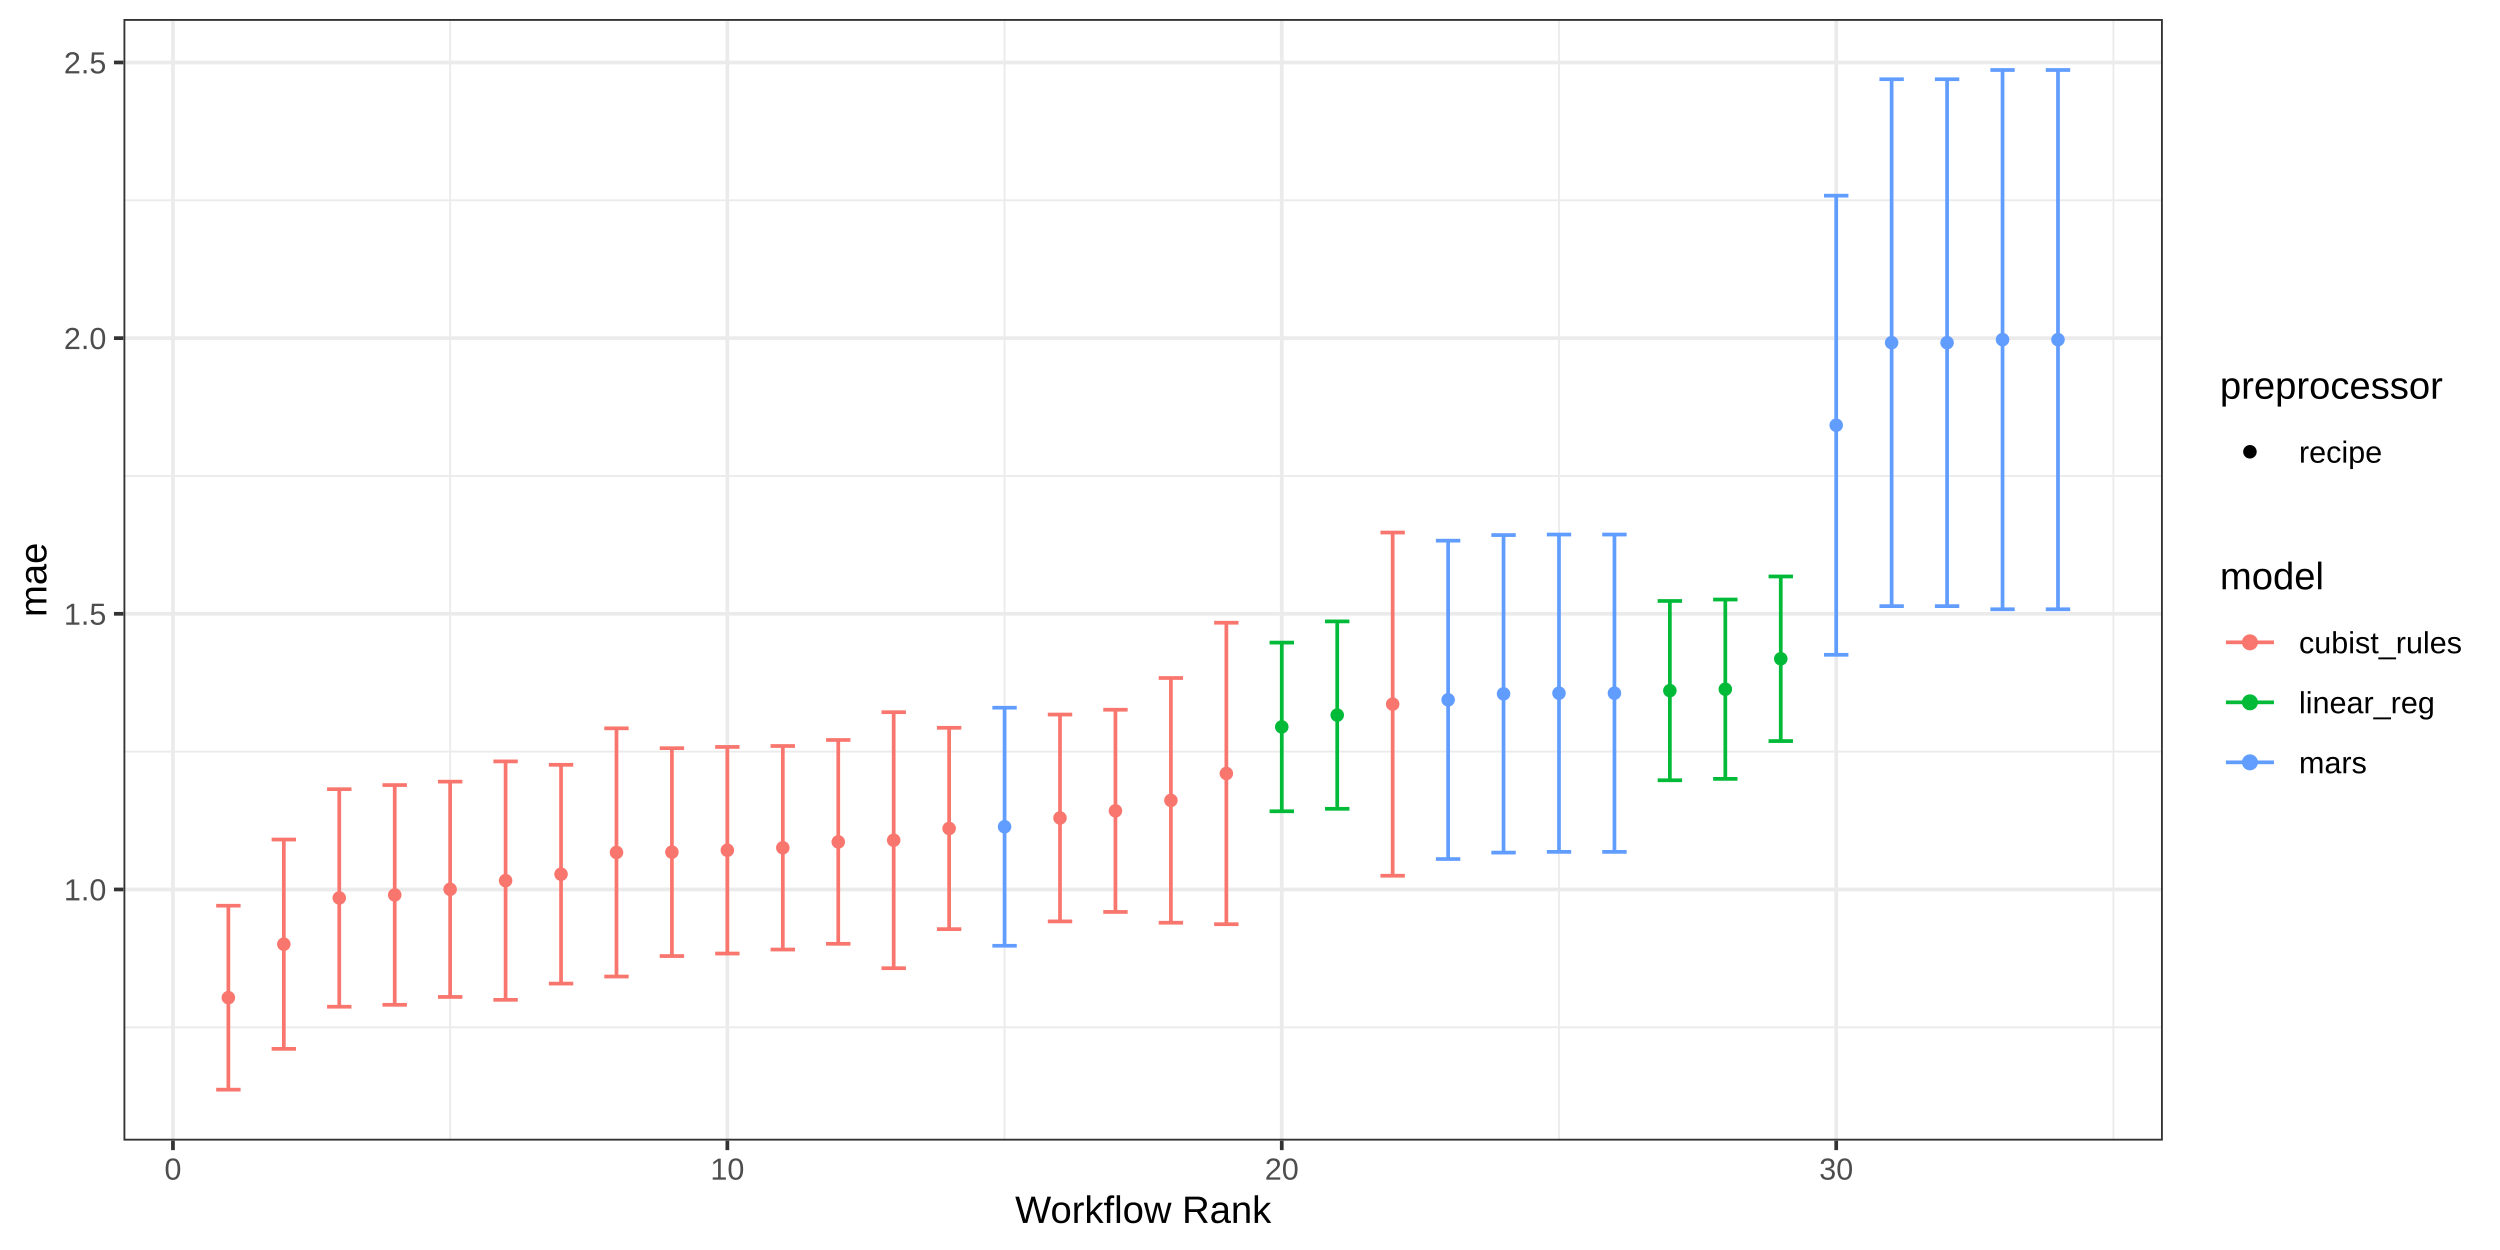
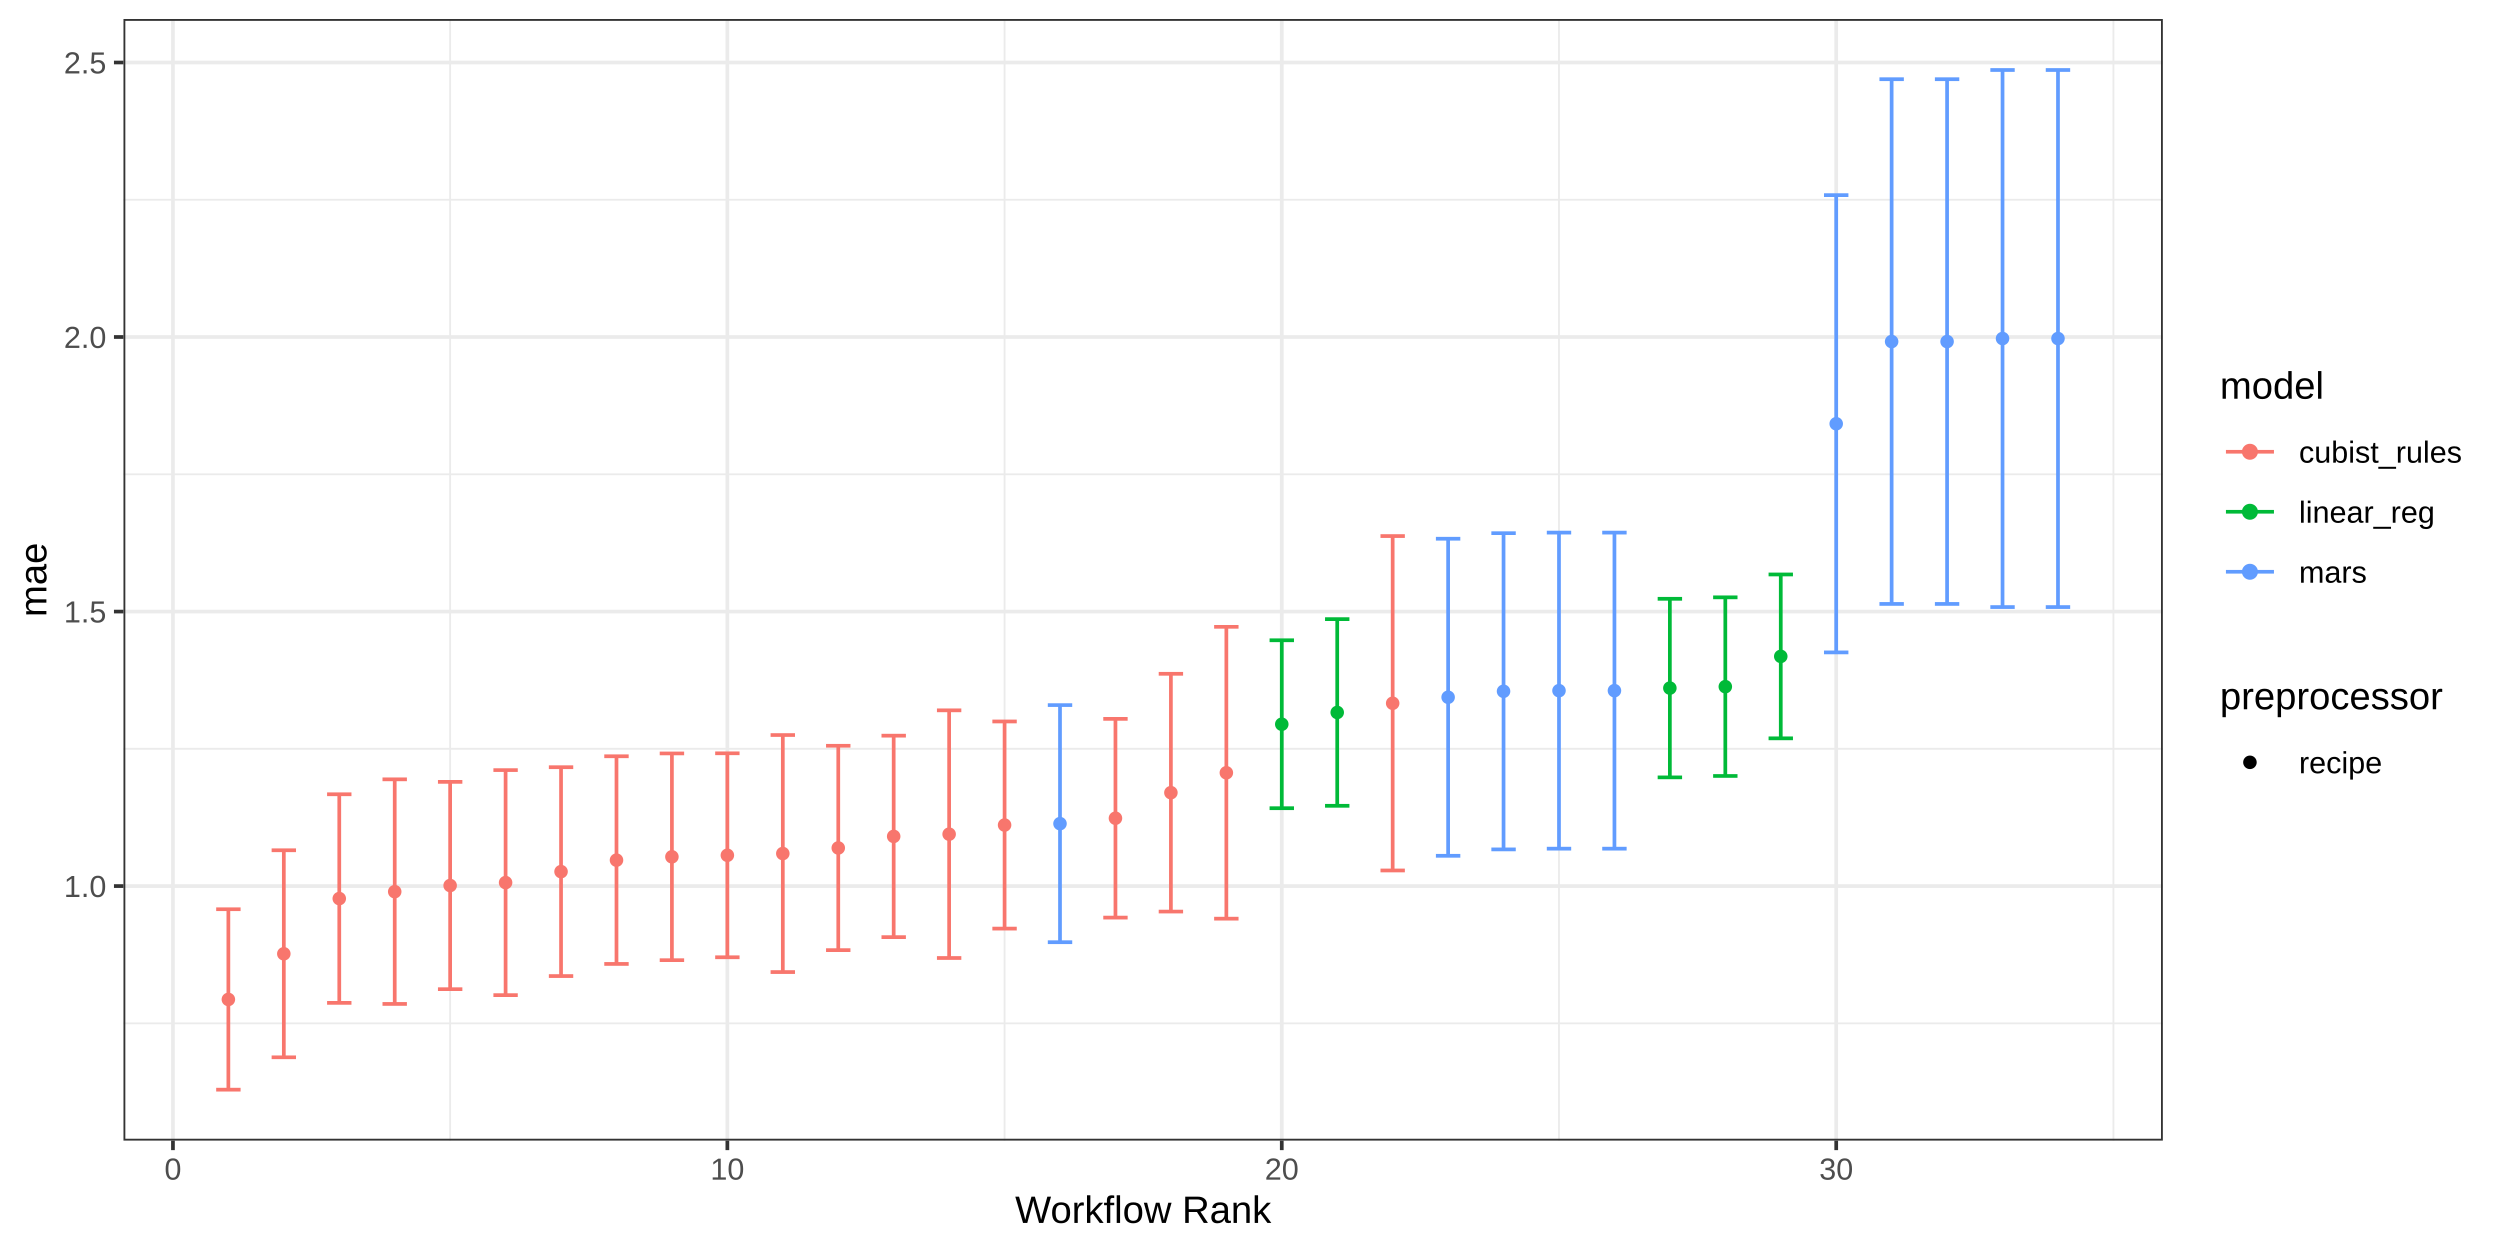
<svg xmlns="http://www.w3.org/2000/svg" width="720.00pt" height="360.00pt" viewBox="0 0 720.00 360.00">
  <g class="svglite">
    <defs>
      <style type="text/css">
    .svglite line, .svglite polyline, .svglite polygon, .svglite path, .svglite rect, .svglite circle {
      fill: none;
      stroke: #000000;
      stroke-linecap: round;
      stroke-linejoin: round;
      stroke-miterlimit: 10.00;
    }
    .svglite text {
      white-space: pre;
    }
    .svglite g.glyphgroup path {
      fill: inherit;
      stroke: none;
    }
  </style>
    </defs>
    <rect width="100%" height="100%" style="stroke: none; fill: #FFFFFF;" />
    <defs>
      <clipPath id="cpMC4wMHw3MjAuMDB8MC4wMHwzNjAuMDA=">
        <rect x="0.00" y="0.00" width="720.00" height="360.00" />
      </clipPath>
    </defs>
    <g clip-path="url(#cpMC4wMHw3MjAuMDB8MC4wMHwzNjAuMDA=)">
      <rect x="-0" y="0.00" width="720.00" height="360.00" style="stroke-width: 1.07; stroke: #FFFFFF; fill: #FFFFFF;" />
    </g>
    <defs>
      <clipPath id="cpMzUuNTZ8NjIyLjkxfDUuNDh8MzI4LjUw">
        <rect x="35.56" y="5.48" width="587.34" height="323.02" />
      </clipPath>
    </defs>
    <g clip-path="url(#cpMzUuNTZ8NjIyLjkxfDUuNDh8MzI4LjUw)">
      <rect x="35.56" y="5.48" width="587.34" height="323.02" style="stroke-width: 1.07; stroke: none; fill: #FFFFFF;" />
-       <polyline points="35.56,295.85 622.91,295.85 " style="stroke-width: 0.53; stroke: #EBEBEB; stroke-linecap: butt;" />
-       <polyline points="35.56,216.46 622.91,216.46 " style="stroke-width: 0.53; stroke: #EBEBEB; stroke-linecap: butt;" />
-       <polyline points="35.56,137.07 622.91,137.07 " style="stroke-width: 0.53; stroke: #EBEBEB; stroke-linecap: butt;" />
-       <polyline points="35.56,57.68 622.91,57.68 " style="stroke-width: 0.53; stroke: #EBEBEB; stroke-linecap: butt;" />
+       <polyline points="35.56,294.73 622.91,294.73 " style="stroke-width: 0.53; stroke: #EBEBEB; stroke-linecap: butt;" />
+       <polyline points="35.56,215.66 622.91,215.66 " style="stroke-width: 0.53; stroke: #EBEBEB; stroke-linecap: butt;" />
+       <polyline points="35.56,136.60 622.91,136.60 " style="stroke-width: 0.53; stroke: #EBEBEB; stroke-linecap: butt;" />
+       <polyline points="35.56,57.53 622.91,57.53 " style="stroke-width: 0.53; stroke: #EBEBEB; stroke-linecap: butt;" />
      <polyline points="129.64,328.50 129.64,5.48 " style="stroke-width: 0.53; stroke: #EBEBEB; stroke-linecap: butt;" />
      <polyline points="289.32,328.50 289.32,5.48 " style="stroke-width: 0.53; stroke: #EBEBEB; stroke-linecap: butt;" />
      <polyline points="448.99,328.50 448.99,5.48 " style="stroke-width: 0.53; stroke: #EBEBEB; stroke-linecap: butt;" />
      <polyline points="608.66,328.50 608.66,5.48 " style="stroke-width: 0.53; stroke: #EBEBEB; stroke-linecap: butt;" />
-       <polyline points="35.56,256.16 622.91,256.16 " style="stroke-width: 1.07; stroke: #EBEBEB; stroke-linecap: butt;" />
-       <polyline points="35.56,176.77 622.91,176.77 " style="stroke-width: 1.07; stroke: #EBEBEB; stroke-linecap: butt;" />
-       <polyline points="35.56,97.38 622.91,97.38 " style="stroke-width: 1.07; stroke: #EBEBEB; stroke-linecap: butt;" />
-       <polyline points="35.56,17.99 622.91,17.99 " style="stroke-width: 1.07; stroke: #EBEBEB; stroke-linecap: butt;" />
+       <polyline points="35.56,255.19 622.91,255.19 " style="stroke-width: 1.07; stroke: #EBEBEB; stroke-linecap: butt;" />
+       <polyline points="35.56,176.13 622.91,176.13 " style="stroke-width: 1.07; stroke: #EBEBEB; stroke-linecap: butt;" />
+       <polyline points="35.56,97.06 622.91,97.06 " style="stroke-width: 1.07; stroke: #EBEBEB; stroke-linecap: butt;" />
+       <polyline points="35.56,18.00 622.91,18.00 " style="stroke-width: 1.07; stroke: #EBEBEB; stroke-linecap: butt;" />
      <polyline points="49.81,328.50 49.81,5.48 " style="stroke-width: 1.07; stroke: #EBEBEB; stroke-linecap: butt;" />
      <polyline points="209.48,328.50 209.48,5.48 " style="stroke-width: 1.07; stroke: #EBEBEB; stroke-linecap: butt;" />
      <polyline points="369.15,328.50 369.15,5.48 " style="stroke-width: 1.07; stroke: #EBEBEB; stroke-linecap: butt;" />
      <polyline points="528.83,328.50 528.83,5.48 " style="stroke-width: 1.07; stroke: #EBEBEB; stroke-linecap: butt;" />
-       <circle cx="65.77" cy="287.33" r="1.95" style="stroke-width: 0.71; stroke: none; fill: #F8766D;" />
-       <circle cx="81.74" cy="271.93" r="1.95" style="stroke-width: 0.71; stroke: none; fill: #F8766D;" />
-       <circle cx="97.71" cy="258.61" r="1.95" style="stroke-width: 0.71; stroke: none; fill: #F8766D;" />
-       <circle cx="113.68" cy="257.74" r="1.95" style="stroke-width: 0.71; stroke: none; fill: #F8766D;" />
-       <circle cx="129.64" cy="256.12" r="1.95" style="stroke-width: 0.71; stroke: none; fill: #F8766D;" />
-       <circle cx="145.61" cy="253.62" r="1.95" style="stroke-width: 0.71; stroke: none; fill: #F8766D;" />
-       <circle cx="161.58" cy="251.77" r="1.95" style="stroke-width: 0.71; stroke: none; fill: #F8766D;" />
-       <circle cx="177.55" cy="245.50" r="1.95" style="stroke-width: 0.71; stroke: none; fill: #F8766D;" />
-       <circle cx="193.51" cy="245.41" r="1.95" style="stroke-width: 0.71; stroke: none; fill: #F8766D;" />
-       <circle cx="209.48" cy="244.87" r="1.95" style="stroke-width: 0.71; stroke: none; fill: #F8766D;" />
-       <circle cx="225.45" cy="244.16" r="1.95" style="stroke-width: 0.71; stroke: none; fill: #F8766D;" />
-       <circle cx="241.42" cy="242.47" r="1.95" style="stroke-width: 0.71; stroke: none; fill: #F8766D;" />
-       <circle cx="257.38" cy="241.98" r="1.95" style="stroke-width: 0.71; stroke: none; fill: #F8766D;" />
-       <circle cx="273.35" cy="238.60" r="1.95" style="stroke-width: 0.71; stroke: none; fill: #F8766D;" />
-       <circle cx="289.32" cy="238.10" r="1.95" style="stroke-width: 0.71; stroke: none; fill: #619CFF;" />
-       <circle cx="305.28" cy="235.57" r="1.95" style="stroke-width: 0.71; stroke: none; fill: #F8766D;" />
-       <circle cx="321.25" cy="233.52" r="1.95" style="stroke-width: 0.71; stroke: none; fill: #F8766D;" />
-       <circle cx="337.22" cy="230.51" r="1.95" style="stroke-width: 0.71; stroke: none; fill: #F8766D;" />
-       <circle cx="353.19" cy="222.76" r="1.95" style="stroke-width: 0.71; stroke: none; fill: #F8766D;" />
-       <circle cx="369.15" cy="209.35" r="1.95" style="stroke-width: 0.71; stroke: none; fill: #00BA38;" />
-       <circle cx="385.12" cy="205.95" r="1.95" style="stroke-width: 0.71; stroke: none; fill: #00BA38;" />
-       <circle cx="401.09" cy="202.79" r="1.95" style="stroke-width: 0.71; stroke: none; fill: #F8766D;" />
-       <circle cx="417.06" cy="201.55" r="1.95" style="stroke-width: 0.71; stroke: none; fill: #619CFF;" />
-       <circle cx="433.02" cy="199.83" r="1.95" style="stroke-width: 0.71; stroke: none; fill: #619CFF;" />
-       <circle cx="448.99" cy="199.64" r="1.95" style="stroke-width: 0.71; stroke: none; fill: #619CFF;" />
-       <circle cx="464.96" cy="199.64" r="1.95" style="stroke-width: 0.71; stroke: none; fill: #619CFF;" />
-       <circle cx="480.92" cy="198.90" r="1.95" style="stroke-width: 0.71; stroke: none; fill: #00BA38;" />
-       <circle cx="496.89" cy="198.49" r="1.95" style="stroke-width: 0.71; stroke: none; fill: #00BA38;" />
-       <circle cx="512.86" cy="189.73" r="1.95" style="stroke-width: 0.71; stroke: none; fill: #00BA38;" />
-       <circle cx="528.83" cy="122.46" r="1.95" style="stroke-width: 0.71; stroke: none; fill: #619CFF;" />
-       <circle cx="544.79" cy="98.69" r="1.95" style="stroke-width: 0.71; stroke: none; fill: #619CFF;" />
-       <circle cx="560.76" cy="98.69" r="1.95" style="stroke-width: 0.71; stroke: none; fill: #619CFF;" />
-       <circle cx="576.73" cy="97.82" r="1.95" style="stroke-width: 0.71; stroke: none; fill: #619CFF;" />
-       <circle cx="592.70" cy="97.82" r="1.95" style="stroke-width: 0.71; stroke: none; fill: #619CFF;" />
-       <polyline points="62.26,260.84 69.29,260.84 " style="stroke-width: 1.07; stroke: #F8766D; stroke-linecap: butt;" />
-       <polyline points="65.77,260.84 65.77,313.82 " style="stroke-width: 1.07; stroke: #F8766D; stroke-linecap: butt;" />
+       <circle cx="65.77" cy="287.84" r="1.95" style="stroke-width: 0.71; stroke: none; fill: #F8766D;" />
+       <circle cx="81.74" cy="274.69" r="1.95" style="stroke-width: 0.71; stroke: none; fill: #F8766D;" />
+       <circle cx="97.71" cy="258.79" r="1.95" style="stroke-width: 0.71; stroke: none; fill: #F8766D;" />
+       <circle cx="113.68" cy="256.80" r="1.95" style="stroke-width: 0.71; stroke: none; fill: #F8766D;" />
+       <circle cx="129.64" cy="255.03" r="1.95" style="stroke-width: 0.71; stroke: none; fill: #F8766D;" />
+       <circle cx="145.61" cy="254.19" r="1.95" style="stroke-width: 0.71; stroke: none; fill: #F8766D;" />
+       <circle cx="161.58" cy="251.03" r="1.95" style="stroke-width: 0.71; stroke: none; fill: #F8766D;" />
+       <circle cx="177.55" cy="247.72" r="1.95" style="stroke-width: 0.71; stroke: none; fill: #F8766D;" />
+       <circle cx="193.51" cy="246.76" r="1.95" style="stroke-width: 0.71; stroke: none; fill: #F8766D;" />
+       <circle cx="209.48" cy="246.32" r="1.95" style="stroke-width: 0.71; stroke: none; fill: #F8766D;" />
+       <circle cx="225.45" cy="245.82" r="1.95" style="stroke-width: 0.71; stroke: none; fill: #F8766D;" />
+       <circle cx="241.42" cy="244.21" r="1.95" style="stroke-width: 0.71; stroke: none; fill: #F8766D;" />
+       <circle cx="257.38" cy="240.88" r="1.95" style="stroke-width: 0.71; stroke: none; fill: #F8766D;" />
+       <circle cx="273.35" cy="240.24" r="1.95" style="stroke-width: 0.71; stroke: none; fill: #F8766D;" />
+       <circle cx="289.32" cy="237.61" r="1.95" style="stroke-width: 0.71; stroke: none; fill: #F8766D;" />
+       <circle cx="305.28" cy="237.21" r="1.95" style="stroke-width: 0.71; stroke: none; fill: #619CFF;" />
+       <circle cx="321.25" cy="235.65" r="1.95" style="stroke-width: 0.71; stroke: none; fill: #F8766D;" />
+       <circle cx="337.22" cy="228.29" r="1.95" style="stroke-width: 0.71; stroke: none; fill: #F8766D;" />
+       <circle cx="353.19" cy="222.56" r="1.95" style="stroke-width: 0.71; stroke: none; fill: #F8766D;" />
+       <circle cx="369.15" cy="208.58" r="1.95" style="stroke-width: 0.71; stroke: none; fill: #00BA38;" />
+       <circle cx="385.12" cy="205.19" r="1.95" style="stroke-width: 0.71; stroke: none; fill: #00BA38;" />
+       <circle cx="401.09" cy="202.54" r="1.95" style="stroke-width: 0.71; stroke: none; fill: #F8766D;" />
+       <circle cx="417.06" cy="200.81" r="1.95" style="stroke-width: 0.71; stroke: none; fill: #619CFF;" />
+       <circle cx="433.02" cy="199.09" r="1.95" style="stroke-width: 0.71; stroke: none; fill: #619CFF;" />
+       <circle cx="448.99" cy="198.91" r="1.95" style="stroke-width: 0.71; stroke: none; fill: #619CFF;" />
+       <circle cx="464.96" cy="198.91" r="1.95" style="stroke-width: 0.71; stroke: none; fill: #619CFF;" />
+       <circle cx="480.92" cy="198.17" r="1.95" style="stroke-width: 0.71; stroke: none; fill: #00BA38;" />
+       <circle cx="496.89" cy="197.76" r="1.95" style="stroke-width: 0.71; stroke: none; fill: #00BA38;" />
+       <circle cx="512.86" cy="189.04" r="1.95" style="stroke-width: 0.71; stroke: none; fill: #00BA38;" />
+       <circle cx="528.83" cy="122.04" r="1.95" style="stroke-width: 0.71; stroke: none; fill: #619CFF;" />
+       <circle cx="544.79" cy="98.37" r="1.95" style="stroke-width: 0.71; stroke: none; fill: #619CFF;" />
+       <circle cx="560.76" cy="98.37" r="1.95" style="stroke-width: 0.71; stroke: none; fill: #619CFF;" />
+       <circle cx="576.73" cy="97.50" r="1.95" style="stroke-width: 0.71; stroke: none; fill: #619CFF;" />
+       <circle cx="592.70" cy="97.50" r="1.95" style="stroke-width: 0.71; stroke: none; fill: #619CFF;" />
+       <polyline points="62.26,261.86 69.29,261.86 " style="stroke-width: 1.07; stroke: #F8766D; stroke-linecap: butt;" />
+       <polyline points="65.77,261.86 65.77,313.82 " style="stroke-width: 1.07; stroke: #F8766D; stroke-linecap: butt;" />
      <polyline points="62.26,313.82 69.29,313.82 " style="stroke-width: 1.07; stroke: #F8766D; stroke-linecap: butt;" />
-       <polyline points="78.23,241.79 85.25,241.79 " style="stroke-width: 1.07; stroke: #F8766D; stroke-linecap: butt;" />
-       <polyline points="81.74,241.79 81.74,302.07 " style="stroke-width: 1.07; stroke: #F8766D; stroke-linecap: butt;" />
-       <polyline points="78.23,302.07 85.25,302.07 " style="stroke-width: 1.07; stroke: #F8766D; stroke-linecap: butt;" />
-       <polyline points="94.20,227.28 101.22,227.28 " style="stroke-width: 1.07; stroke: #F8766D; stroke-linecap: butt;" />
-       <polyline points="97.71,227.28 97.71,289.94 " style="stroke-width: 1.07; stroke: #F8766D; stroke-linecap: butt;" />
-       <polyline points="94.20,289.94 101.22,289.94 " style="stroke-width: 1.07; stroke: #F8766D; stroke-linecap: butt;" />
-       <polyline points="110.16,226.10 117.19,226.10 " style="stroke-width: 1.07; stroke: #F8766D; stroke-linecap: butt;" />
-       <polyline points="113.68,226.10 113.68,289.38 " style="stroke-width: 1.07; stroke: #F8766D; stroke-linecap: butt;" />
-       <polyline points="110.16,289.38 117.19,289.38 " style="stroke-width: 1.07; stroke: #F8766D; stroke-linecap: butt;" />
-       <polyline points="126.13,225.11 133.16,225.11 " style="stroke-width: 1.07; stroke: #F8766D; stroke-linecap: butt;" />
-       <polyline points="129.64,225.11 129.64,287.12 " style="stroke-width: 1.07; stroke: #F8766D; stroke-linecap: butt;" />
-       <polyline points="126.13,287.12 133.16,287.12 " style="stroke-width: 1.07; stroke: #F8766D; stroke-linecap: butt;" />
-       <polyline points="142.10,219.29 149.12,219.29 " style="stroke-width: 1.07; stroke: #F8766D; stroke-linecap: butt;" />
-       <polyline points="145.61,219.29 145.61,287.95 " style="stroke-width: 1.07; stroke: #F8766D; stroke-linecap: butt;" />
-       <polyline points="142.10,287.95 149.12,287.95 " style="stroke-width: 1.07; stroke: #F8766D; stroke-linecap: butt;" />
-       <polyline points="158.07,220.26 165.09,220.26 " style="stroke-width: 1.07; stroke: #F8766D; stroke-linecap: butt;" />
-       <polyline points="161.58,220.26 161.58,283.28 " style="stroke-width: 1.07; stroke: #F8766D; stroke-linecap: butt;" />
-       <polyline points="158.07,283.28 165.09,283.28 " style="stroke-width: 1.07; stroke: #F8766D; stroke-linecap: butt;" />
-       <polyline points="174.03,209.76 181.06,209.76 " style="stroke-width: 1.07; stroke: #F8766D; stroke-linecap: butt;" />
-       <polyline points="177.55,209.76 177.55,281.24 " style="stroke-width: 1.07; stroke: #F8766D; stroke-linecap: butt;" />
-       <polyline points="174.03,281.24 181.06,281.24 " style="stroke-width: 1.07; stroke: #F8766D; stroke-linecap: butt;" />
-       <polyline points="190.00,215.47 197.03,215.47 " style="stroke-width: 1.07; stroke: #F8766D; stroke-linecap: butt;" />
-       <polyline points="193.51,215.47 193.51,275.35 " style="stroke-width: 1.07; stroke: #F8766D; stroke-linecap: butt;" />
-       <polyline points="190.00,275.35 197.03,275.35 " style="stroke-width: 1.07; stroke: #F8766D; stroke-linecap: butt;" />
-       <polyline points="205.97,215.12 212.99,215.12 " style="stroke-width: 1.07; stroke: #F8766D; stroke-linecap: butt;" />
-       <polyline points="209.48,215.12 209.48,274.61 " style="stroke-width: 1.07; stroke: #F8766D; stroke-linecap: butt;" />
-       <polyline points="205.97,274.61 212.99,274.61 " style="stroke-width: 1.07; stroke: #F8766D; stroke-linecap: butt;" />
-       <polyline points="221.93,214.85 228.96,214.85 " style="stroke-width: 1.07; stroke: #F8766D; stroke-linecap: butt;" />
-       <polyline points="225.45,214.85 225.45,273.47 " style="stroke-width: 1.07; stroke: #F8766D; stroke-linecap: butt;" />
-       <polyline points="221.93,273.47 228.96,273.47 " style="stroke-width: 1.07; stroke: #F8766D; stroke-linecap: butt;" />
-       <polyline points="237.90,213.11 244.93,213.11 " style="stroke-width: 1.07; stroke: #F8766D; stroke-linecap: butt;" />
-       <polyline points="241.42,213.11 241.42,271.82 " style="stroke-width: 1.07; stroke: #F8766D; stroke-linecap: butt;" />
-       <polyline points="237.90,271.82 244.93,271.82 " style="stroke-width: 1.07; stroke: #F8766D; stroke-linecap: butt;" />
-       <polyline points="253.87,205.12 260.90,205.12 " style="stroke-width: 1.07; stroke: #F8766D; stroke-linecap: butt;" />
-       <polyline points="257.38,205.12 257.38,278.84 " style="stroke-width: 1.07; stroke: #F8766D; stroke-linecap: butt;" />
-       <polyline points="253.87,278.84 260.90,278.84 " style="stroke-width: 1.07; stroke: #F8766D; stroke-linecap: butt;" />
-       <polyline points="269.84,209.60 276.86,209.60 " style="stroke-width: 1.07; stroke: #F8766D; stroke-linecap: butt;" />
-       <polyline points="273.35,209.60 273.35,267.59 " style="stroke-width: 1.07; stroke: #F8766D; stroke-linecap: butt;" />
-       <polyline points="269.84,267.59 276.86,267.59 " style="stroke-width: 1.07; stroke: #F8766D; stroke-linecap: butt;" />
-       <polyline points="285.80,203.82 292.83,203.82 " style="stroke-width: 1.07; stroke: #619CFF; stroke-linecap: butt;" />
-       <polyline points="289.32,203.82 289.32,272.38 " style="stroke-width: 1.07; stroke: #619CFF; stroke-linecap: butt;" />
-       <polyline points="285.80,272.38 292.83,272.38 " style="stroke-width: 1.07; stroke: #619CFF; stroke-linecap: butt;" />
-       <polyline points="301.77,205.78 308.80,205.78 " style="stroke-width: 1.07; stroke: #F8766D; stroke-linecap: butt;" />
-       <polyline points="305.28,205.78 305.28,265.36 " style="stroke-width: 1.07; stroke: #F8766D; stroke-linecap: butt;" />
-       <polyline points="301.77,265.36 308.80,265.36 " style="stroke-width: 1.07; stroke: #F8766D; stroke-linecap: butt;" />
-       <polyline points="317.74,204.40 324.76,204.40 " style="stroke-width: 1.07; stroke: #F8766D; stroke-linecap: butt;" />
-       <polyline points="321.25,204.40 321.25,262.63 " style="stroke-width: 1.07; stroke: #F8766D; stroke-linecap: butt;" />
-       <polyline points="317.74,262.63 324.76,262.63 " style="stroke-width: 1.07; stroke: #F8766D; stroke-linecap: butt;" />
-       <polyline points="333.71,195.27 340.73,195.27 " style="stroke-width: 1.07; stroke: #F8766D; stroke-linecap: butt;" />
-       <polyline points="337.22,195.27 337.22,265.75 " style="stroke-width: 1.07; stroke: #F8766D; stroke-linecap: butt;" />
-       <polyline points="333.71,265.75 340.73,265.75 " style="stroke-width: 1.07; stroke: #F8766D; stroke-linecap: butt;" />
-       <polyline points="349.67,179.35 356.70,179.35 " style="stroke-width: 1.07; stroke: #F8766D; stroke-linecap: butt;" />
-       <polyline points="353.19,179.35 353.19,266.17 " style="stroke-width: 1.07; stroke: #F8766D; stroke-linecap: butt;" />
-       <polyline points="349.67,266.17 356.70,266.17 " style="stroke-width: 1.07; stroke: #F8766D; stroke-linecap: butt;" />
-       <polyline points="365.64,185.07 372.67,185.07 " style="stroke-width: 1.07; stroke: #00BA38; stroke-linecap: butt;" />
-       <polyline points="369.15,185.07 369.15,233.64 " style="stroke-width: 1.07; stroke: #00BA38; stroke-linecap: butt;" />
-       <polyline points="365.64,233.64 372.67,233.64 " style="stroke-width: 1.07; stroke: #00BA38; stroke-linecap: butt;" />
-       <polyline points="381.61,178.96 388.63,178.96 " style="stroke-width: 1.07; stroke: #00BA38; stroke-linecap: butt;" />
-       <polyline points="385.12,178.96 385.12,232.94 " style="stroke-width: 1.07; stroke: #00BA38; stroke-linecap: butt;" />
-       <polyline points="381.61,232.94 388.63,232.94 " style="stroke-width: 1.07; stroke: #00BA38; stroke-linecap: butt;" />
-       <polyline points="397.58,153.37 404.60,153.37 " style="stroke-width: 1.07; stroke: #F8766D; stroke-linecap: butt;" />
-       <polyline points="401.09,153.37 401.09,252.21 " style="stroke-width: 1.07; stroke: #F8766D; stroke-linecap: butt;" />
-       <polyline points="397.58,252.21 404.60,252.21 " style="stroke-width: 1.07; stroke: #F8766D; stroke-linecap: butt;" />
-       <polyline points="413.54,155.71 420.57,155.71 " style="stroke-width: 1.07; stroke: #619CFF; stroke-linecap: butt;" />
-       <polyline points="417.06,155.71 417.06,247.40 " style="stroke-width: 1.07; stroke: #619CFF; stroke-linecap: butt;" />
-       <polyline points="413.54,247.40 420.57,247.40 " style="stroke-width: 1.07; stroke: #619CFF; stroke-linecap: butt;" />
-       <polyline points="429.51,154.10 436.54,154.10 " style="stroke-width: 1.07; stroke: #619CFF; stroke-linecap: butt;" />
-       <polyline points="433.02,154.10 433.02,245.55 " style="stroke-width: 1.07; stroke: #619CFF; stroke-linecap: butt;" />
-       <polyline points="429.51,245.55 436.54,245.55 " style="stroke-width: 1.07; stroke: #619CFF; stroke-linecap: butt;" />
-       <polyline points="445.48,153.94 452.50,153.94 " style="stroke-width: 1.07; stroke: #619CFF; stroke-linecap: butt;" />
-       <polyline points="448.99,153.94 448.99,245.34 " style="stroke-width: 1.07; stroke: #619CFF; stroke-linecap: butt;" />
-       <polyline points="445.48,245.34 452.50,245.34 " style="stroke-width: 1.07; stroke: #619CFF; stroke-linecap: butt;" />
-       <polyline points="461.44,153.94 468.47,153.94 " style="stroke-width: 1.07; stroke: #619CFF; stroke-linecap: butt;" />
-       <polyline points="464.96,153.94 464.96,245.34 " style="stroke-width: 1.07; stroke: #619CFF; stroke-linecap: butt;" />
-       <polyline points="461.44,245.34 468.47,245.34 " style="stroke-width: 1.07; stroke: #619CFF; stroke-linecap: butt;" />
-       <polyline points="477.41,173.08 484.44,173.08 " style="stroke-width: 1.07; stroke: #00BA38; stroke-linecap: butt;" />
-       <polyline points="480.92,173.08 480.92,224.72 " style="stroke-width: 1.07; stroke: #00BA38; stroke-linecap: butt;" />
-       <polyline points="477.41,224.72 484.44,224.72 " style="stroke-width: 1.07; stroke: #00BA38; stroke-linecap: butt;" />
-       <polyline points="493.38,172.66 500.40,172.66 " style="stroke-width: 1.07; stroke: #00BA38; stroke-linecap: butt;" />
-       <polyline points="496.89,172.66 496.89,224.32 " style="stroke-width: 1.07; stroke: #00BA38; stroke-linecap: butt;" />
-       <polyline points="493.38,224.32 500.40,224.32 " style="stroke-width: 1.07; stroke: #00BA38; stroke-linecap: butt;" />
-       <polyline points="509.35,166.03 516.37,166.03 " style="stroke-width: 1.07; stroke: #00BA38; stroke-linecap: butt;" />
-       <polyline points="512.86,166.03 512.86,213.43 " style="stroke-width: 1.07; stroke: #00BA38; stroke-linecap: butt;" />
-       <polyline points="509.35,213.43 516.37,213.43 " style="stroke-width: 1.07; stroke: #00BA38; stroke-linecap: butt;" />
-       <polyline points="525.31,56.35 532.34,56.35 " style="stroke-width: 1.07; stroke: #619CFF; stroke-linecap: butt;" />
-       <polyline points="528.83,56.35 528.83,188.58 " style="stroke-width: 1.07; stroke: #619CFF; stroke-linecap: butt;" />
-       <polyline points="525.31,188.58 532.34,188.58 " style="stroke-width: 1.07; stroke: #619CFF; stroke-linecap: butt;" />
-       <polyline points="541.28,22.82 548.31,22.82 " style="stroke-width: 1.07; stroke: #619CFF; stroke-linecap: butt;" />
-       <polyline points="544.79,22.82 544.79,174.56 " style="stroke-width: 1.07; stroke: #619CFF; stroke-linecap: butt;" />
-       <polyline points="541.28,174.56 548.31,174.56 " style="stroke-width: 1.07; stroke: #619CFF; stroke-linecap: butt;" />
-       <polyline points="557.25,22.82 564.27,22.82 " style="stroke-width: 1.07; stroke: #619CFF; stroke-linecap: butt;" />
-       <polyline points="560.76,22.82 560.76,174.56 " style="stroke-width: 1.07; stroke: #619CFF; stroke-linecap: butt;" />
-       <polyline points="557.25,174.56 564.27,174.56 " style="stroke-width: 1.07; stroke: #619CFF; stroke-linecap: butt;" />
+       <polyline points="78.23,244.87 85.25,244.87 " style="stroke-width: 1.07; stroke: #F8766D; stroke-linecap: butt;" />
+       <polyline points="81.74,244.87 81.74,304.50 " style="stroke-width: 1.07; stroke: #F8766D; stroke-linecap: butt;" />
+       <polyline points="78.23,304.50 85.25,304.50 " style="stroke-width: 1.07; stroke: #F8766D; stroke-linecap: butt;" />
+       <polyline points="94.20,228.75 101.22,228.75 " style="stroke-width: 1.07; stroke: #F8766D; stroke-linecap: butt;" />
+       <polyline points="97.71,228.75 97.71,288.82 " style="stroke-width: 1.07; stroke: #F8766D; stroke-linecap: butt;" />
+       <polyline points="94.20,288.82 101.22,288.82 " style="stroke-width: 1.07; stroke: #F8766D; stroke-linecap: butt;" />
+       <polyline points="110.16,224.45 117.19,224.45 " style="stroke-width: 1.07; stroke: #F8766D; stroke-linecap: butt;" />
+       <polyline points="113.68,224.45 113.68,289.14 " style="stroke-width: 1.07; stroke: #F8766D; stroke-linecap: butt;" />
+       <polyline points="110.16,289.14 117.19,289.14 " style="stroke-width: 1.07; stroke: #F8766D; stroke-linecap: butt;" />
+       <polyline points="126.13,225.18 133.16,225.18 " style="stroke-width: 1.07; stroke: #F8766D; stroke-linecap: butt;" />
+       <polyline points="129.64,225.18 129.64,284.88 " style="stroke-width: 1.07; stroke: #F8766D; stroke-linecap: butt;" />
+       <polyline points="126.13,284.88 133.16,284.88 " style="stroke-width: 1.07; stroke: #F8766D; stroke-linecap: butt;" />
+       <polyline points="142.10,221.79 149.12,221.79 " style="stroke-width: 1.07; stroke: #F8766D; stroke-linecap: butt;" />
+       <polyline points="145.61,221.79 145.61,286.60 " style="stroke-width: 1.07; stroke: #F8766D; stroke-linecap: butt;" />
+       <polyline points="142.10,286.60 149.12,286.60 " style="stroke-width: 1.07; stroke: #F8766D; stroke-linecap: butt;" />
+       <polyline points="158.07,220.96 165.09,220.96 " style="stroke-width: 1.07; stroke: #F8766D; stroke-linecap: butt;" />
+       <polyline points="161.58,220.96 161.58,281.10 " style="stroke-width: 1.07; stroke: #F8766D; stroke-linecap: butt;" />
+       <polyline points="158.07,281.10 165.09,281.10 " style="stroke-width: 1.07; stroke: #F8766D; stroke-linecap: butt;" />
+       <polyline points="174.03,217.81 181.06,217.81 " style="stroke-width: 1.07; stroke: #F8766D; stroke-linecap: butt;" />
+       <polyline points="177.55,217.81 177.55,277.62 " style="stroke-width: 1.07; stroke: #F8766D; stroke-linecap: butt;" />
+       <polyline points="174.03,277.62 181.06,277.62 " style="stroke-width: 1.07; stroke: #F8766D; stroke-linecap: butt;" />
+       <polyline points="190.00,216.99 197.03,216.99 " style="stroke-width: 1.07; stroke: #F8766D; stroke-linecap: butt;" />
+       <polyline points="193.51,216.99 193.51,276.53 " style="stroke-width: 1.07; stroke: #F8766D; stroke-linecap: butt;" />
+       <polyline points="190.00,276.53 197.03,276.53 " style="stroke-width: 1.07; stroke: #F8766D; stroke-linecap: butt;" />
+       <polyline points="205.97,216.95 212.99,216.95 " style="stroke-width: 1.07; stroke: #F8766D; stroke-linecap: butt;" />
+       <polyline points="209.48,216.95 209.48,275.69 " style="stroke-width: 1.07; stroke: #F8766D; stroke-linecap: butt;" />
+       <polyline points="205.97,275.69 212.99,275.69 " style="stroke-width: 1.07; stroke: #F8766D; stroke-linecap: butt;" />
+       <polyline points="221.93,211.69 228.96,211.69 " style="stroke-width: 1.07; stroke: #F8766D; stroke-linecap: butt;" />
+       <polyline points="225.45,211.69 225.45,279.96 " style="stroke-width: 1.07; stroke: #F8766D; stroke-linecap: butt;" />
+       <polyline points="221.93,279.96 228.96,279.96 " style="stroke-width: 1.07; stroke: #F8766D; stroke-linecap: butt;" />
+       <polyline points="237.90,214.78 244.93,214.78 " style="stroke-width: 1.07; stroke: #F8766D; stroke-linecap: butt;" />
+       <polyline points="241.42,214.78 241.42,273.64 " style="stroke-width: 1.07; stroke: #F8766D; stroke-linecap: butt;" />
+       <polyline points="237.90,273.64 244.93,273.64 " style="stroke-width: 1.07; stroke: #F8766D; stroke-linecap: butt;" />
+       <polyline points="253.87,211.87 260.90,211.87 " style="stroke-width: 1.07; stroke: #F8766D; stroke-linecap: butt;" />
+       <polyline points="257.38,211.87 257.38,269.89 " style="stroke-width: 1.07; stroke: #F8766D; stroke-linecap: butt;" />
+       <polyline points="253.87,269.89 260.90,269.89 " style="stroke-width: 1.07; stroke: #F8766D; stroke-linecap: butt;" />
+       <polyline points="269.84,204.58 276.86,204.58 " style="stroke-width: 1.07; stroke: #F8766D; stroke-linecap: butt;" />
+       <polyline points="273.35,204.58 273.35,275.90 " style="stroke-width: 1.07; stroke: #F8766D; stroke-linecap: butt;" />
+       <polyline points="269.84,275.90 276.86,275.90 " style="stroke-width: 1.07; stroke: #F8766D; stroke-linecap: butt;" />
+       <polyline points="285.80,207.78 292.83,207.78 " style="stroke-width: 1.07; stroke: #F8766D; stroke-linecap: butt;" />
+       <polyline points="289.32,207.78 289.32,267.43 " style="stroke-width: 1.07; stroke: #F8766D; stroke-linecap: butt;" />
+       <polyline points="285.80,267.43 292.83,267.43 " style="stroke-width: 1.07; stroke: #F8766D; stroke-linecap: butt;" />
+       <polyline points="301.77,203.07 308.80,203.07 " style="stroke-width: 1.07; stroke: #619CFF; stroke-linecap: butt;" />
+       <polyline points="305.28,203.07 305.28,271.35 " style="stroke-width: 1.07; stroke: #619CFF; stroke-linecap: butt;" />
+       <polyline points="301.77,271.35 308.80,271.35 " style="stroke-width: 1.07; stroke: #619CFF; stroke-linecap: butt;" />
+       <polyline points="317.74,207.03 324.76,207.03 " style="stroke-width: 1.07; stroke: #F8766D; stroke-linecap: butt;" />
+       <polyline points="321.25,207.03 321.25,264.27 " style="stroke-width: 1.07; stroke: #F8766D; stroke-linecap: butt;" />
+       <polyline points="317.74,264.27 324.76,264.27 " style="stroke-width: 1.07; stroke: #F8766D; stroke-linecap: butt;" />
+       <polyline points="333.71,194.05 340.73,194.05 " style="stroke-width: 1.07; stroke: #F8766D; stroke-linecap: butt;" />
+       <polyline points="337.22,194.05 337.22,262.53 " style="stroke-width: 1.07; stroke: #F8766D; stroke-linecap: butt;" />
+       <polyline points="333.71,262.53 340.73,262.53 " style="stroke-width: 1.07; stroke: #F8766D; stroke-linecap: butt;" />
+       <polyline points="349.67,180.53 356.70,180.53 " style="stroke-width: 1.07; stroke: #F8766D; stroke-linecap: butt;" />
+       <polyline points="353.19,180.53 353.19,264.58 " style="stroke-width: 1.07; stroke: #F8766D; stroke-linecap: butt;" />
+       <polyline points="349.67,264.58 356.70,264.58 " style="stroke-width: 1.07; stroke: #F8766D; stroke-linecap: butt;" />
+       <polyline points="365.64,184.40 372.67,184.40 " style="stroke-width: 1.07; stroke: #00BA38; stroke-linecap: butt;" />
+       <polyline points="369.15,184.40 369.15,232.76 " style="stroke-width: 1.07; stroke: #00BA38; stroke-linecap: butt;" />
+       <polyline points="365.64,232.76 372.67,232.76 " style="stroke-width: 1.07; stroke: #00BA38; stroke-linecap: butt;" />
+       <polyline points="381.61,178.31 388.63,178.31 " style="stroke-width: 1.07; stroke: #00BA38; stroke-linecap: butt;" />
+       <polyline points="385.12,178.31 385.12,232.07 " style="stroke-width: 1.07; stroke: #00BA38; stroke-linecap: butt;" />
+       <polyline points="381.61,232.07 388.63,232.07 " style="stroke-width: 1.07; stroke: #00BA38; stroke-linecap: butt;" />
+       <polyline points="397.58,154.38 404.60,154.38 " style="stroke-width: 1.07; stroke: #F8766D; stroke-linecap: butt;" />
+       <polyline points="401.09,154.38 401.09,250.70 " style="stroke-width: 1.07; stroke: #F8766D; stroke-linecap: butt;" />
+       <polyline points="397.58,250.70 404.60,250.70 " style="stroke-width: 1.07; stroke: #F8766D; stroke-linecap: butt;" />
+       <polyline points="413.54,155.15 420.57,155.15 " style="stroke-width: 1.07; stroke: #619CFF; stroke-linecap: butt;" />
+       <polyline points="417.06,155.15 417.06,246.47 " style="stroke-width: 1.07; stroke: #619CFF; stroke-linecap: butt;" />
+       <polyline points="413.54,246.47 420.57,246.47 " style="stroke-width: 1.07; stroke: #619CFF; stroke-linecap: butt;" />
+       <polyline points="429.51,153.55 436.54,153.55 " style="stroke-width: 1.07; stroke: #619CFF; stroke-linecap: butt;" />
+       <polyline points="433.02,153.55 433.02,244.63 " style="stroke-width: 1.07; stroke: #619CFF; stroke-linecap: butt;" />
+       <polyline points="429.51,244.63 436.54,244.63 " style="stroke-width: 1.07; stroke: #619CFF; stroke-linecap: butt;" />
+       <polyline points="445.48,153.39 452.50,153.39 " style="stroke-width: 1.07; stroke: #619CFF; stroke-linecap: butt;" />
+       <polyline points="448.99,153.39 448.99,244.42 " style="stroke-width: 1.07; stroke: #619CFF; stroke-linecap: butt;" />
+       <polyline points="445.48,244.42 452.50,244.42 " style="stroke-width: 1.07; stroke: #619CFF; stroke-linecap: butt;" />
+       <polyline points="461.44,153.39 468.47,153.39 " style="stroke-width: 1.07; stroke: #619CFF; stroke-linecap: butt;" />
+       <polyline points="464.96,153.39 464.96,244.42 " style="stroke-width: 1.07; stroke: #619CFF; stroke-linecap: butt;" />
+       <polyline points="461.44,244.42 468.47,244.42 " style="stroke-width: 1.07; stroke: #619CFF; stroke-linecap: butt;" />
+       <polyline points="477.41,172.45 484.44,172.45 " style="stroke-width: 1.07; stroke: #00BA38; stroke-linecap: butt;" />
+       <polyline points="480.92,172.45 480.92,223.88 " style="stroke-width: 1.07; stroke: #00BA38; stroke-linecap: butt;" />
+       <polyline points="477.41,223.88 484.44,223.88 " style="stroke-width: 1.07; stroke: #00BA38; stroke-linecap: butt;" />
+       <polyline points="493.38,172.03 500.40,172.03 " style="stroke-width: 1.07; stroke: #00BA38; stroke-linecap: butt;" />
+       <polyline points="496.89,172.03 496.89,223.48 " style="stroke-width: 1.07; stroke: #00BA38; stroke-linecap: butt;" />
+       <polyline points="493.38,223.48 500.40,223.48 " style="stroke-width: 1.07; stroke: #00BA38; stroke-linecap: butt;" />
+       <polyline points="509.35,165.44 516.37,165.44 " style="stroke-width: 1.07; stroke: #00BA38; stroke-linecap: butt;" />
+       <polyline points="512.86,165.44 512.86,212.64 " style="stroke-width: 1.07; stroke: #00BA38; stroke-linecap: butt;" />
+       <polyline points="509.35,212.64 516.37,212.64 " style="stroke-width: 1.07; stroke: #00BA38; stroke-linecap: butt;" />
+       <polyline points="525.31,56.20 532.34,56.20 " style="stroke-width: 1.07; stroke: #619CFF; stroke-linecap: butt;" />
+       <polyline points="528.83,56.20 528.83,187.89 " style="stroke-width: 1.07; stroke: #619CFF; stroke-linecap: butt;" />
+       <polyline points="525.31,187.89 532.34,187.89 " style="stroke-width: 1.07; stroke: #619CFF; stroke-linecap: butt;" />
+       <polyline points="541.28,22.81 548.31,22.81 " style="stroke-width: 1.07; stroke: #619CFF; stroke-linecap: butt;" />
+       <polyline points="544.79,22.81 544.79,173.93 " style="stroke-width: 1.07; stroke: #619CFF; stroke-linecap: butt;" />
+       <polyline points="541.28,173.93 548.31,173.93 " style="stroke-width: 1.07; stroke: #619CFF; stroke-linecap: butt;" />
+       <polyline points="557.25,22.81 564.27,22.81 " style="stroke-width: 1.07; stroke: #619CFF; stroke-linecap: butt;" />
+       <polyline points="560.76,22.81 560.76,173.93 " style="stroke-width: 1.07; stroke: #619CFF; stroke-linecap: butt;" />
+       <polyline points="557.25,173.93 564.27,173.93 " style="stroke-width: 1.07; stroke: #619CFF; stroke-linecap: butt;" />
      <polyline points="573.22,20.16 580.24,20.16 " style="stroke-width: 1.07; stroke: #619CFF; stroke-linecap: butt;" />
-       <polyline points="576.73,20.16 576.73,175.47 " style="stroke-width: 1.07; stroke: #619CFF; stroke-linecap: butt;" />
-       <polyline points="573.22,175.47 580.24,175.47 " style="stroke-width: 1.07; stroke: #619CFF; stroke-linecap: butt;" />
+       <polyline points="576.73,20.16 576.73,174.84 " style="stroke-width: 1.07; stroke: #619CFF; stroke-linecap: butt;" />
+       <polyline points="573.22,174.84 580.24,174.84 " style="stroke-width: 1.07; stroke: #619CFF; stroke-linecap: butt;" />
      <polyline points="589.18,20.16 596.21,20.16 " style="stroke-width: 1.07; stroke: #619CFF; stroke-linecap: butt;" />
-       <polyline points="592.70,20.16 592.70,175.47 " style="stroke-width: 1.07; stroke: #619CFF; stroke-linecap: butt;" />
-       <polyline points="589.18,175.47 596.21,175.47 " style="stroke-width: 1.07; stroke: #619CFF; stroke-linecap: butt;" />
+       <polyline points="592.70,20.16 592.70,174.84 " style="stroke-width: 1.07; stroke: #619CFF; stroke-linecap: butt;" />
+       <polyline points="589.18,174.84 596.21,174.84 " style="stroke-width: 1.07; stroke: #619CFF; stroke-linecap: butt;" />
      <rect x="35.56" y="5.48" width="587.34" height="323.02" style="stroke-width: 1.07; stroke: #333333;" />
    </g>
    <g clip-path="url(#cpMC4wMHw3MjAuMDB8MC4wMHwzNjAuMDA=)">
-       <text x="30.63" y="259.31" text-anchor="end" style="font-size: 8.80px;fill: #4D4D4D; font-family: &quot;Arial&quot;;" textLength="12.22px" lengthAdjust="spacingAndGlyphs">1.0</text>
-       <text x="30.63" y="179.92" text-anchor="end" style="font-size: 8.80px;fill: #4D4D4D; font-family: &quot;Arial&quot;;" textLength="12.22px" lengthAdjust="spacingAndGlyphs">1.5</text>
-       <text x="30.63" y="100.53" text-anchor="end" style="font-size: 8.80px;fill: #4D4D4D; font-family: &quot;Arial&quot;;" textLength="12.22px" lengthAdjust="spacingAndGlyphs">2.0</text>
-       <text x="30.63" y="21.14" text-anchor="end" style="font-size: 8.80px;fill: #4D4D4D; font-family: &quot;Arial&quot;;" textLength="12.22px" lengthAdjust="spacingAndGlyphs">2.5</text>
-       <polyline points="32.82,256.16 35.56,256.16 " style="stroke-width: 1.07; stroke: #333333; stroke-linecap: butt;" />
-       <polyline points="32.82,176.77 35.56,176.77 " style="stroke-width: 1.07; stroke: #333333; stroke-linecap: butt;" />
-       <polyline points="32.82,97.38 35.56,97.38 " style="stroke-width: 1.07; stroke: #333333; stroke-linecap: butt;" />
-       <polyline points="32.82,17.99 35.56,17.99 " style="stroke-width: 1.07; stroke: #333333; stroke-linecap: butt;" />
+       <text x="30.63" y="258.34" text-anchor="end" style="font-size: 8.80px;fill: #4D4D4D; font-family: &quot;Arial&quot;;" textLength="12.22px" lengthAdjust="spacingAndGlyphs">1.0</text>
+       <text x="30.63" y="179.28" text-anchor="end" style="font-size: 8.80px;fill: #4D4D4D; font-family: &quot;Arial&quot;;" textLength="12.22px" lengthAdjust="spacingAndGlyphs">1.5</text>
+       <text x="30.63" y="100.21" text-anchor="end" style="font-size: 8.80px;fill: #4D4D4D; font-family: &quot;Arial&quot;;" textLength="12.22px" lengthAdjust="spacingAndGlyphs">2.0</text>
+       <text x="30.63" y="21.15" text-anchor="end" style="font-size: 8.80px;fill: #4D4D4D; font-family: &quot;Arial&quot;;" textLength="12.22px" lengthAdjust="spacingAndGlyphs">2.5</text>
+       <polyline points="32.82,255.19 35.56,255.19 " style="stroke-width: 1.07; stroke: #333333; stroke-linecap: butt;" />
+       <polyline points="32.82,176.13 35.56,176.13 " style="stroke-width: 1.07; stroke: #333333; stroke-linecap: butt;" />
+       <polyline points="32.82,97.06 35.56,97.06 " style="stroke-width: 1.07; stroke: #333333; stroke-linecap: butt;" />
+       <polyline points="32.82,18.00 35.56,18.00 " style="stroke-width: 1.07; stroke: #333333; stroke-linecap: butt;" />
      <polyline points="49.81,331.24 49.81,328.50 " style="stroke-width: 1.07; stroke: #333333; stroke-linecap: butt;" />
      <polyline points="209.48,331.24 209.48,328.50 " style="stroke-width: 1.07; stroke: #333333; stroke-linecap: butt;" />
      <polyline points="369.15,331.24 369.15,328.50 " style="stroke-width: 1.07; stroke: #333333; stroke-linecap: butt;" />
      <polyline points="528.83,331.24 528.83,328.50 " style="stroke-width: 1.07; stroke: #333333; stroke-linecap: butt;" />
      <text x="49.81" y="339.74" text-anchor="middle" style="font-size: 8.80px;fill: #4D4D4D; font-family: &quot;Arial&quot;;" textLength="4.89px" lengthAdjust="spacingAndGlyphs">0</text>
      <text x="209.48" y="339.74" text-anchor="middle" style="font-size: 8.80px;fill: #4D4D4D; font-family: &quot;Arial&quot;;" textLength="9.78px" lengthAdjust="spacingAndGlyphs">10</text>
      <text x="369.15" y="339.74" text-anchor="middle" style="font-size: 8.80px;fill: #4D4D4D; font-family: &quot;Arial&quot;;" textLength="9.78px" lengthAdjust="spacingAndGlyphs">20</text>
      <text x="528.83" y="339.74" text-anchor="middle" style="font-size: 8.80px;fill: #4D4D4D; font-family: &quot;Arial&quot;;" textLength="9.78px" lengthAdjust="spacingAndGlyphs">30</text>
      <text x="329.24" y="352.20" text-anchor="middle" style="font-size: 11.00px; font-family: &quot;Arial&quot;;" textLength="73.77px" lengthAdjust="spacingAndGlyphs">Workflow Rank</text>
      <text transform="translate(13.36,166.99) rotate(-90)" text-anchor="middle" style="font-size: 11.00px; font-family: &quot;Arial&quot;;" textLength="21.41px" lengthAdjust="spacingAndGlyphs">mae</text>
-       <rect x="633.86" y="100.32" width="75.18" height="43.91" style="stroke-width: 1.07; stroke: none; fill: #FFFFFF;" />
-       <text x="639.34" y="114.83" style="font-size: 11.00px; font-family: &quot;Arial&quot;;" textLength="64.22px" lengthAdjust="spacingAndGlyphs">preprocessor</text>
+       <rect x="633.86" y="100.32" width="80.66" height="78.47" style="stroke-width: 1.07; stroke: none; fill: #FFFFFF;" />
+       <text x="639.34" y="114.83" style="font-size: 11.00px; font-family: &quot;Arial&quot;;" textLength="29.97px" lengthAdjust="spacingAndGlyphs">model</text>
      <rect x="639.34" y="121.47" width="17.28" height="17.28" style="stroke-width: 1.07; stroke: none; fill: #FFFFFF;" />
-       <circle cx="647.98" cy="130.11" r="1.95" style="stroke-width: 0.71; stroke: none; fill: #000000;" />
-       <text x="662.10" y="133.26" style="font-size: 8.80px; font-family: &quot;Arial&quot;;" textLength="23.95px" lengthAdjust="spacingAndGlyphs">recipe</text>
-       <rect x="633.86" y="155.19" width="80.66" height="78.47" style="stroke-width: 1.07; stroke: none; fill: #FFFFFF;" />
-       <text x="639.34" y="169.71" style="font-size: 11.00px; font-family: &quot;Arial&quot;;" textLength="29.97px" lengthAdjust="spacingAndGlyphs">model</text>
-       <rect x="639.34" y="176.35" width="17.28" height="17.28" style="stroke-width: 1.07; stroke: none; fill: #FFFFFF;" />
-       <circle cx="647.98" cy="184.99" r="1.95" style="stroke-width: 0.71; stroke: #F8766D; fill: #F8766D;" />
-       <line x1="641.07" y1="184.99" x2="654.90" y2="184.99" style="stroke-width: 1.07; stroke: #F8766D; stroke-linecap: butt;" />
-       <rect x="639.34" y="193.63" width="17.28" height="17.28" style="stroke-width: 1.07; stroke: none; fill: #FFFFFF;" />
-       <circle cx="647.98" cy="202.27" r="1.95" style="stroke-width: 0.71; stroke: #00BA38; fill: #00BA38;" />
-       <line x1="641.07" y1="202.27" x2="654.90" y2="202.27" style="stroke-width: 1.07; stroke: #00BA38; stroke-linecap: butt;" />
+       <circle cx="647.98" cy="130.11" r="1.95" style="stroke-width: 0.71; stroke: #F8766D; fill: #F8766D;" />
+       <line x1="641.07" y1="130.11" x2="654.90" y2="130.11" style="stroke-width: 1.07; stroke: #F8766D; stroke-linecap: butt;" />
+       <rect x="639.34" y="138.75" width="17.28" height="17.28" style="stroke-width: 1.07; stroke: none; fill: #FFFFFF;" />
+       <circle cx="647.98" cy="147.39" r="1.95" style="stroke-width: 0.71; stroke: #00BA38; fill: #00BA38;" />
+       <line x1="641.07" y1="147.39" x2="654.90" y2="147.39" style="stroke-width: 1.07; stroke: #00BA38; stroke-linecap: butt;" />
+       <rect x="639.34" y="156.03" width="17.28" height="17.28" style="stroke-width: 1.07; stroke: none; fill: #FFFFFF;" />
+       <circle cx="647.98" cy="164.67" r="1.95" style="stroke-width: 0.71; stroke: #619CFF; fill: #619CFF;" />
+       <line x1="641.07" y1="164.67" x2="654.90" y2="164.67" style="stroke-width: 1.07; stroke: #619CFF; stroke-linecap: butt;" />
+       <text x="662.10" y="133.26" style="font-size: 8.80px; font-family: &quot;Arial&quot;;" textLength="46.94px" lengthAdjust="spacingAndGlyphs">cubist_rules</text>
+       <text x="662.10" y="150.54" style="font-size: 8.80px; font-family: &quot;Arial&quot;;" textLength="39.09px" lengthAdjust="spacingAndGlyphs">linear_reg</text>
+       <text x="662.10" y="167.82" style="font-size: 8.80px; font-family: &quot;Arial&quot;;" textLength="19.55px" lengthAdjust="spacingAndGlyphs">mars</text>
+       <rect x="633.86" y="189.75" width="75.18" height="43.91" style="stroke-width: 1.07; stroke: none; fill: #FFFFFF;" />
+       <text x="639.34" y="204.27" style="font-size: 11.00px; font-family: &quot;Arial&quot;;" textLength="64.22px" lengthAdjust="spacingAndGlyphs">preprocessor</text>
      <rect x="639.34" y="210.91" width="17.28" height="17.28" style="stroke-width: 1.07; stroke: none; fill: #FFFFFF;" />
-       <circle cx="647.98" cy="219.55" r="1.95" style="stroke-width: 0.71; stroke: #619CFF; fill: #619CFF;" />
-       <line x1="641.07" y1="219.55" x2="654.90" y2="219.55" style="stroke-width: 1.07; stroke: #619CFF; stroke-linecap: butt;" />
-       <text x="662.10" y="188.14" style="font-size: 8.80px; font-family: &quot;Arial&quot;;" textLength="46.94px" lengthAdjust="spacingAndGlyphs">cubist_rules</text>
-       <text x="662.10" y="205.42" style="font-size: 8.80px; font-family: &quot;Arial&quot;;" textLength="39.09px" lengthAdjust="spacingAndGlyphs">linear_reg</text>
-       <text x="662.10" y="222.70" style="font-size: 8.80px; font-family: &quot;Arial&quot;;" textLength="19.55px" lengthAdjust="spacingAndGlyphs">mars</text>
+       <circle cx="647.98" cy="219.55" r="1.95" style="stroke-width: 0.71; stroke: none; fill: #000000;" />
+       <text x="662.10" y="222.70" style="font-size: 8.80px; font-family: &quot;Arial&quot;;" textLength="23.95px" lengthAdjust="spacingAndGlyphs">recipe</text>
    </g>
  </g>
</svg>
